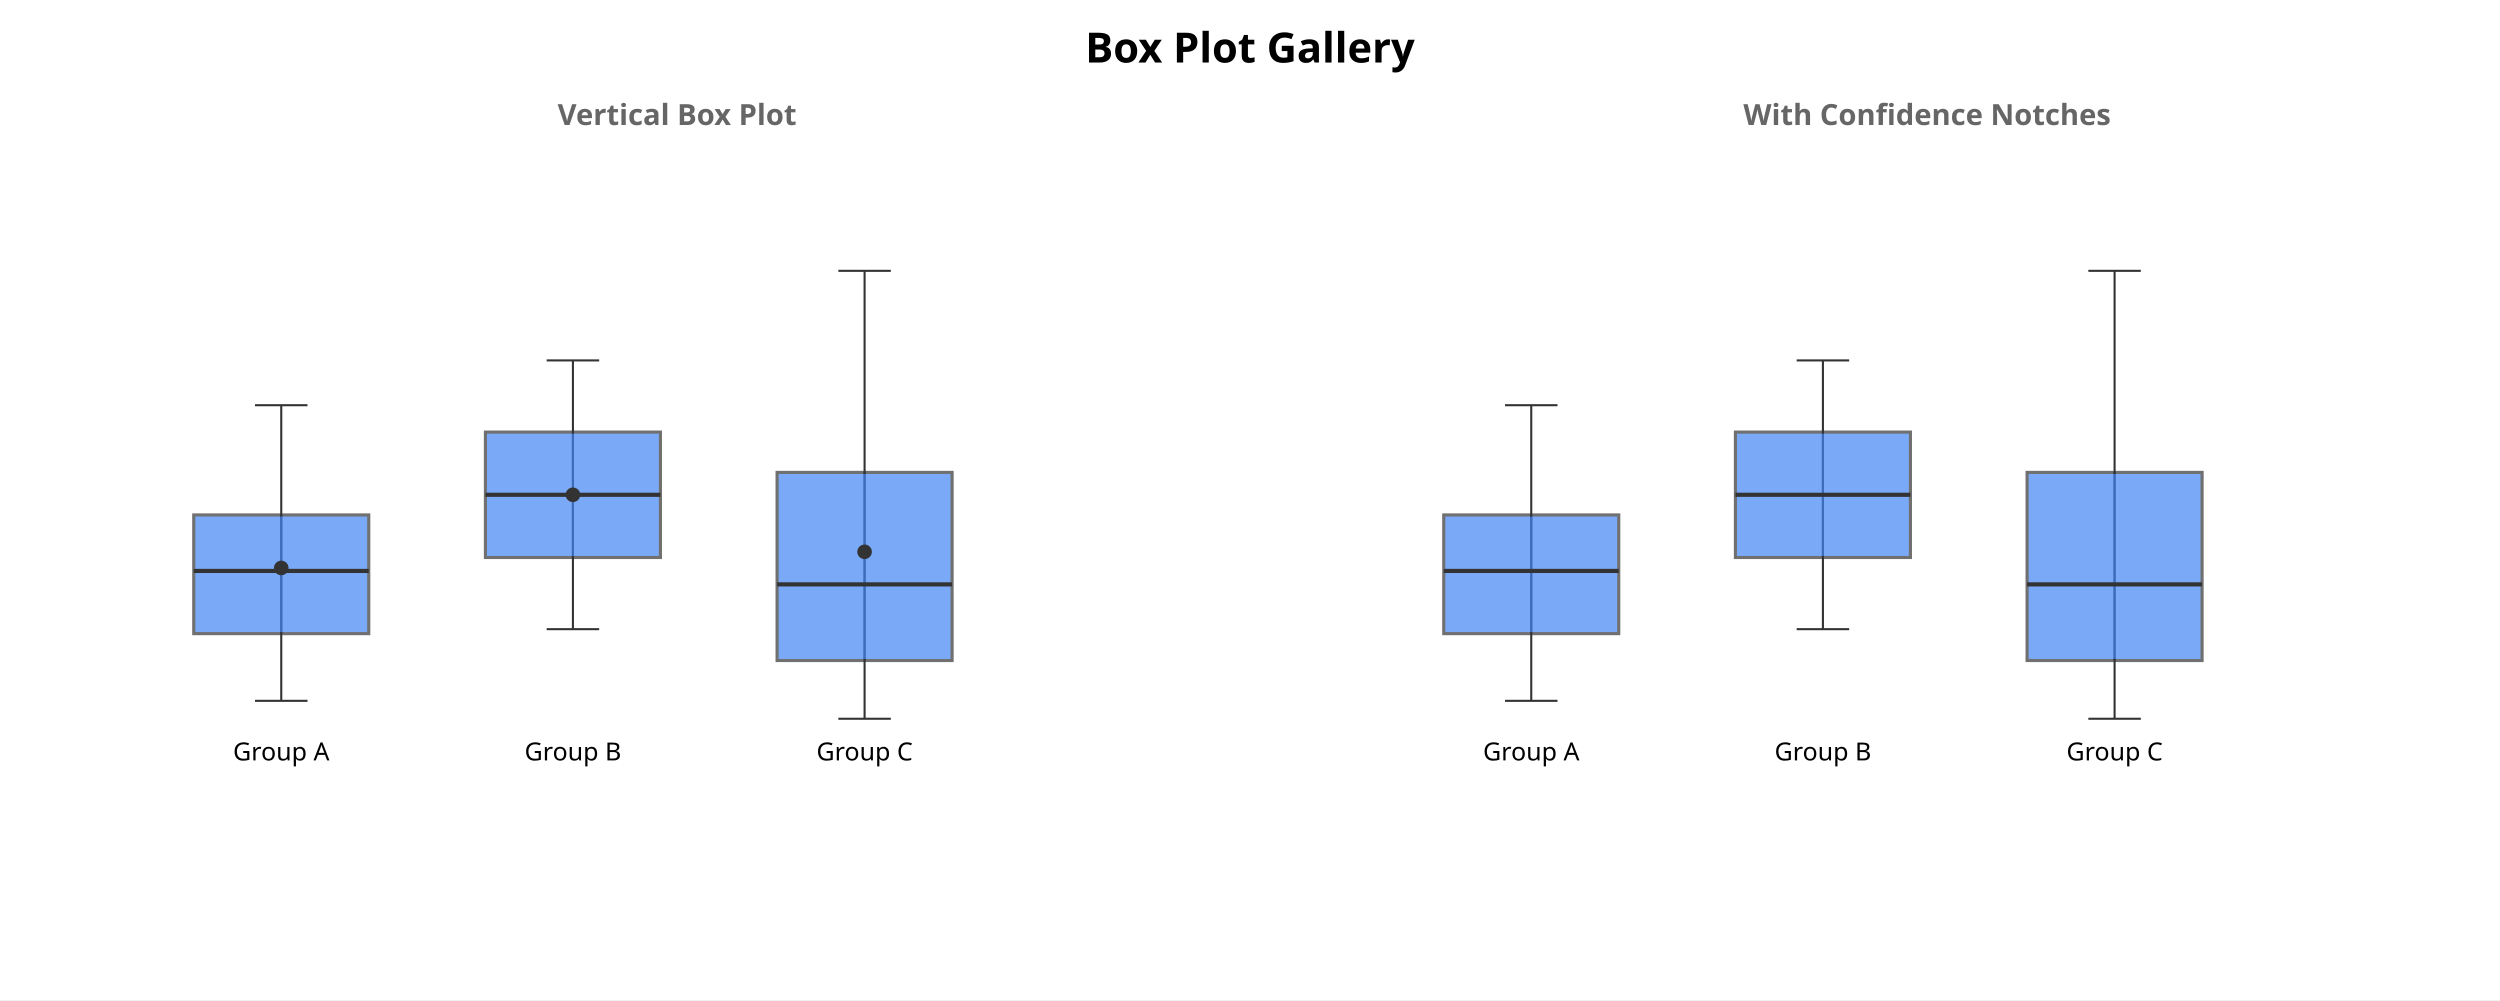
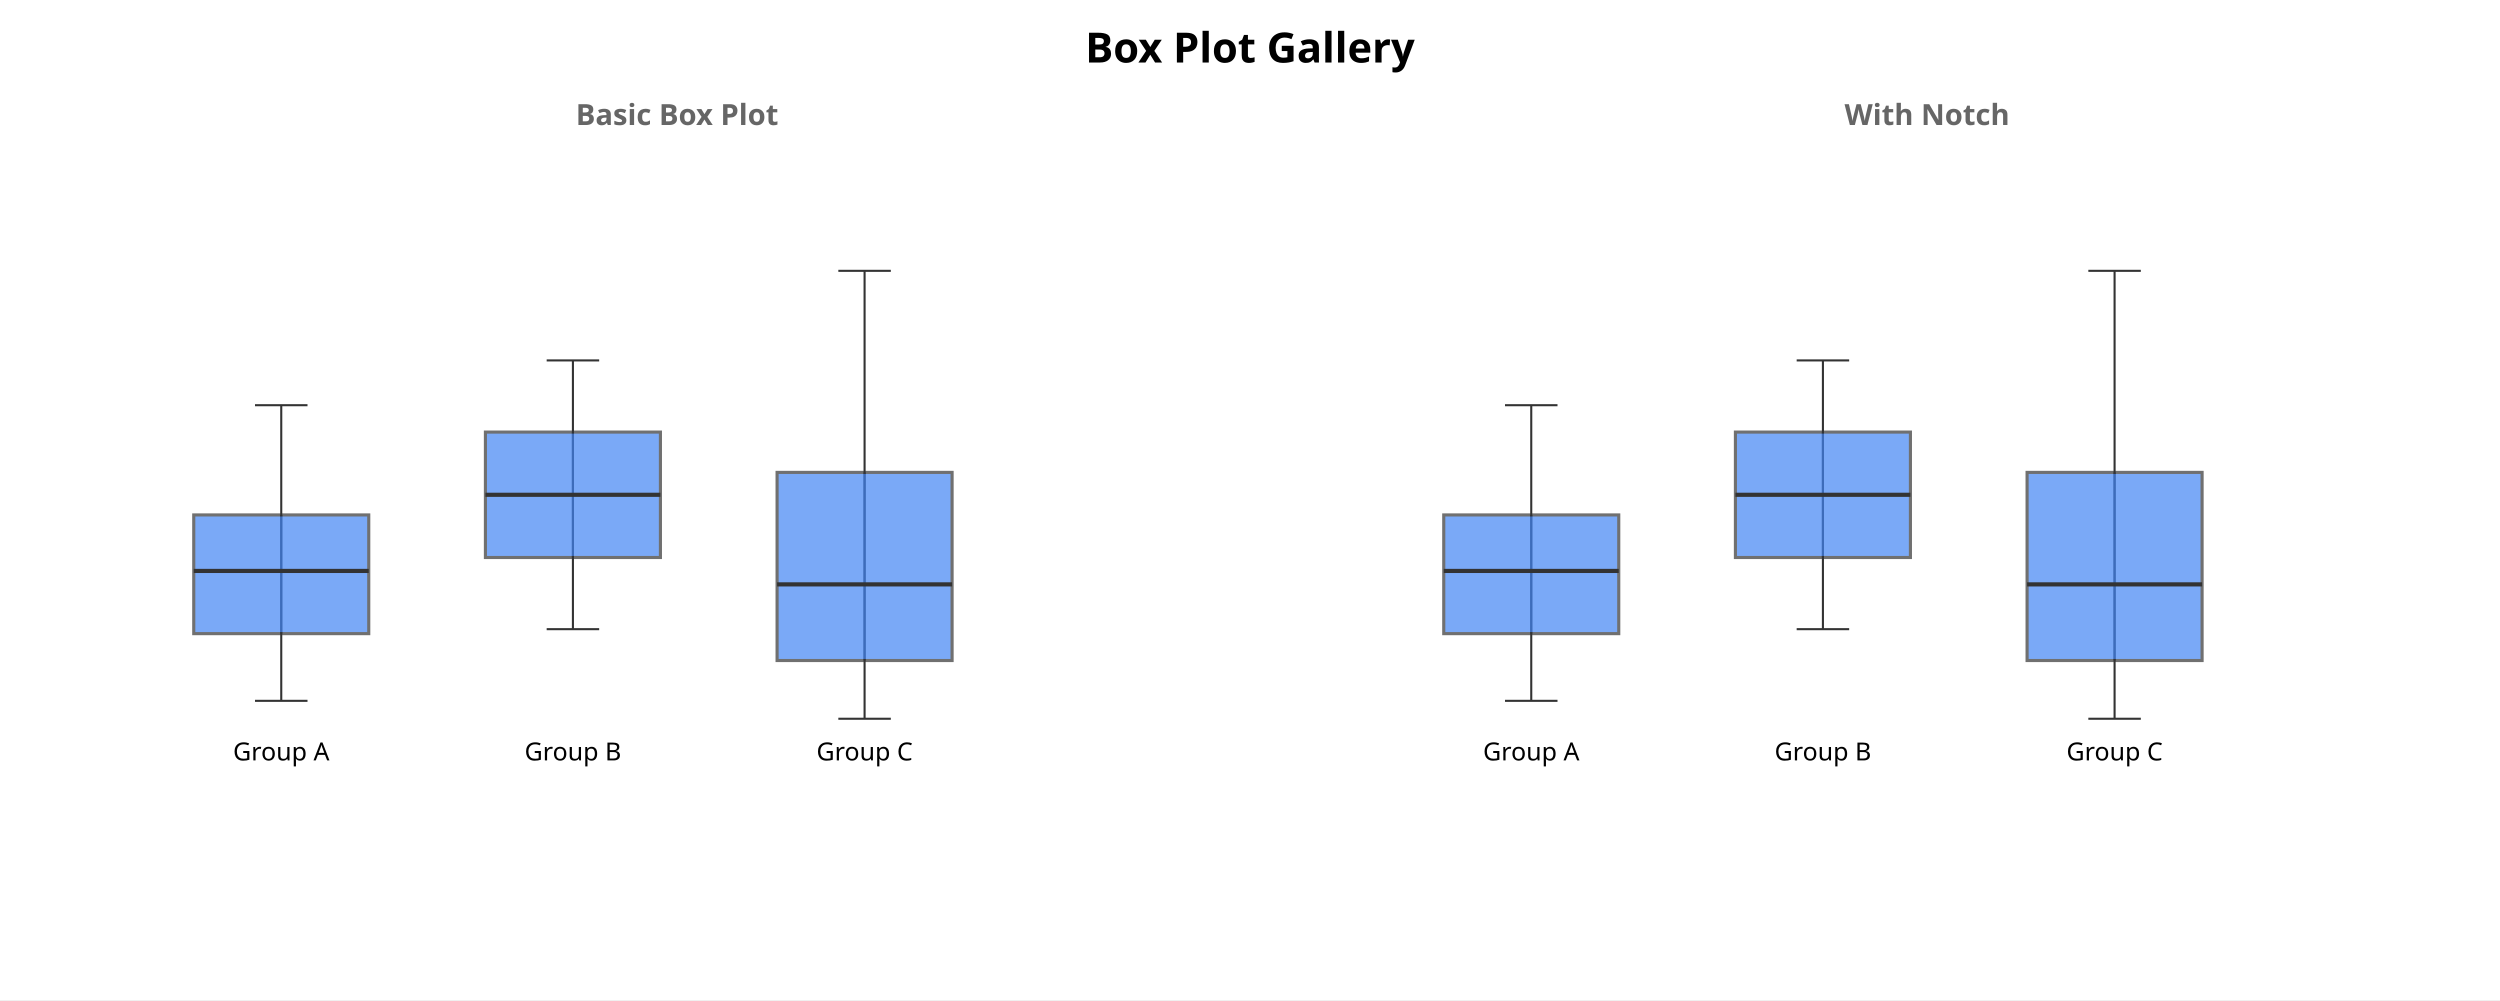
<svg xmlns="http://www.w3.org/2000/svg" width="1200" height="480" viewBox="0 0 1200 480">
  <rect x="0.00" y="0.00" width="1200.00" height="480.00" fill="#ffffff" />
  <text x="600.00" y="30.00" fill="#000000" text-anchor="middle" font-family="sans-serif" font-size="20.00px" font-weight="bold">Box Plot Gallery</text>
  <g transform="translate(25.00, 60.00)">
-     <text x="300.00" y="0.00" fill="#666" text-anchor="middle" font-family="sans-serif" font-size="14.00px" font-weight="bold">Vertical Box Plot</text>
-     <g transform="translate(0, 30.00)">
+     <text x="300.00" y="0.00" fill="#666" text-anchor="middle" font-family="sans-serif" font-size="14.00px" font-weight="bold">Basic Box Plot</text>
+     <g transform="translate(0.00, 30.00)">
      <line x1="110.00" y1="246.40" x2="110.00" y2="157.17" stroke="#333" stroke-width="1.00" />
      <line x1="110.00" y1="104.50" x2="110.00" y2="214.15" stroke="#333" stroke-width="1.00" />
      <line x1="97.40" y1="246.40" x2="122.60" y2="246.40" stroke="#333" stroke-width="1.00" />
      <line x1="97.40" y1="104.50" x2="122.60" y2="104.50" stroke="#333" stroke-width="1.00" />
      <rect x="68.00" y="157.17" width="84.00" height="56.98" fill="#4285f4" stroke="#333" stroke-width="1.50" opacity="0.70" />
      <line x1="68.00" y1="184.05" x2="152.00" y2="184.05" stroke="#333" stroke-width="2.00" />
-       <circle cx="110.00" cy="182.62" r="3.00" fill="#333" stroke="#333" />
      <text x="110.00" y="275.00" text-anchor="middle" font-family="sans-serif" font-size="12.00px">Group A</text>
      <line x1="250.00" y1="212.00" x2="250.00" y2="117.40" stroke="#333" stroke-width="1.00" />
      <line x1="250.00" y1="83.00" x2="250.00" y2="177.60" stroke="#333" stroke-width="1.00" />
      <line x1="237.40" y1="212.00" x2="262.60" y2="212.00" stroke="#333" stroke-width="1.00" />
      <line x1="237.40" y1="83.00" x2="262.60" y2="83.00" stroke="#333" stroke-width="1.00" />
      <rect x="208.00" y="117.40" width="84.00" height="60.20" fill="#4285f4" stroke="#333" stroke-width="1.50" opacity="0.70" />
      <line x1="208.00" y1="147.50" x2="292.00" y2="147.50" stroke="#333" stroke-width="2.00" />
-       <circle cx="250.00" cy="147.50" r="3.00" fill="#333" stroke="#333" />
      <text x="250.00" y="275.00" text-anchor="middle" font-family="sans-serif" font-size="12.00px">Group B</text>
      <line x1="390.00" y1="255.00" x2="390.00" y2="136.75" stroke="#333" stroke-width="1.00" />
      <line x1="390.00" y1="40.00" x2="390.00" y2="227.05" stroke="#333" stroke-width="1.00" />
      <line x1="377.40" y1="255.00" x2="402.60" y2="255.00" stroke="#333" stroke-width="1.00" />
      <line x1="377.40" y1="40.00" x2="402.60" y2="40.00" stroke="#333" stroke-width="1.00" />
      <rect x="348.00" y="136.75" width="84.00" height="90.30" fill="#4285f4" stroke="#333" stroke-width="1.50" opacity="0.70" />
      <line x1="348.00" y1="190.50" x2="432.00" y2="190.50" stroke="#333" stroke-width="2.00" />
-       <circle cx="390.00" cy="174.86" r="3.00" fill="#333" stroke="#333" />
      <text x="390.00" y="275.00" text-anchor="middle" font-family="sans-serif" font-size="12.00px">Group C</text>
    </g>
  </g>
  <g transform="translate(625.00, 60.00)">
-     <text x="300.00" y="0.00" fill="#666" text-anchor="middle" font-family="sans-serif" font-size="14.00px" font-weight="bold">With Confidence Notches</text>
-     <g transform="translate(0, 30.00)">
+     <text x="300.00" y="0.00" fill="#666" text-anchor="middle" font-family="sans-serif" font-size="14.00px" font-weight="bold">With Notch</text>
+     <g transform="translate(0.00, 30.00)">
      <line x1="110.00" y1="246.40" x2="110.00" y2="157.17" stroke="#333" stroke-width="1.00" />
      <line x1="110.00" y1="104.50" x2="110.00" y2="214.15" stroke="#333" stroke-width="1.00" />
      <line x1="97.40" y1="246.40" x2="122.60" y2="246.40" stroke="#333" stroke-width="1.00" />
      <line x1="97.40" y1="104.50" x2="122.60" y2="104.50" stroke="#333" stroke-width="1.00" />
      <rect x="68.00" y="157.17" width="84.00" height="56.98" fill="#4285f4" stroke="#333" stroke-width="1.50" opacity="0.70" />
      <line x1="68.00" y1="184.05" x2="152.00" y2="184.05" stroke="#333" stroke-width="2.00" />
      <text x="110.00" y="275.00" text-anchor="middle" font-family="sans-serif" font-size="12.00px">Group A</text>
      <line x1="250.00" y1="212.00" x2="250.00" y2="117.40" stroke="#333" stroke-width="1.00" />
      <line x1="250.00" y1="83.00" x2="250.00" y2="177.60" stroke="#333" stroke-width="1.00" />
      <line x1="237.40" y1="212.00" x2="262.60" y2="212.00" stroke="#333" stroke-width="1.00" />
      <line x1="237.40" y1="83.00" x2="262.60" y2="83.00" stroke="#333" stroke-width="1.00" />
      <rect x="208.00" y="117.40" width="84.00" height="60.20" fill="#4285f4" stroke="#333" stroke-width="1.50" opacity="0.70" />
      <line x1="208.00" y1="147.50" x2="292.00" y2="147.50" stroke="#333" stroke-width="2.00" />
      <text x="250.00" y="275.00" text-anchor="middle" font-family="sans-serif" font-size="12.00px">Group B</text>
      <line x1="390.00" y1="255.00" x2="390.00" y2="136.75" stroke="#333" stroke-width="1.00" />
      <line x1="390.00" y1="40.00" x2="390.00" y2="227.05" stroke="#333" stroke-width="1.00" />
      <line x1="377.40" y1="255.00" x2="402.60" y2="255.00" stroke="#333" stroke-width="1.00" />
      <line x1="377.40" y1="40.00" x2="402.60" y2="40.00" stroke="#333" stroke-width="1.00" />
      <rect x="348.00" y="136.75" width="84.00" height="90.30" fill="#4285f4" stroke="#333" stroke-width="1.50" opacity="0.70" />
      <line x1="348.00" y1="190.50" x2="432.00" y2="190.50" stroke="#333" stroke-width="2.00" />
      <text x="390.00" y="275.00" text-anchor="middle" font-family="sans-serif" font-size="12.00px">Group C</text>
    </g>
  </g>
</svg>
